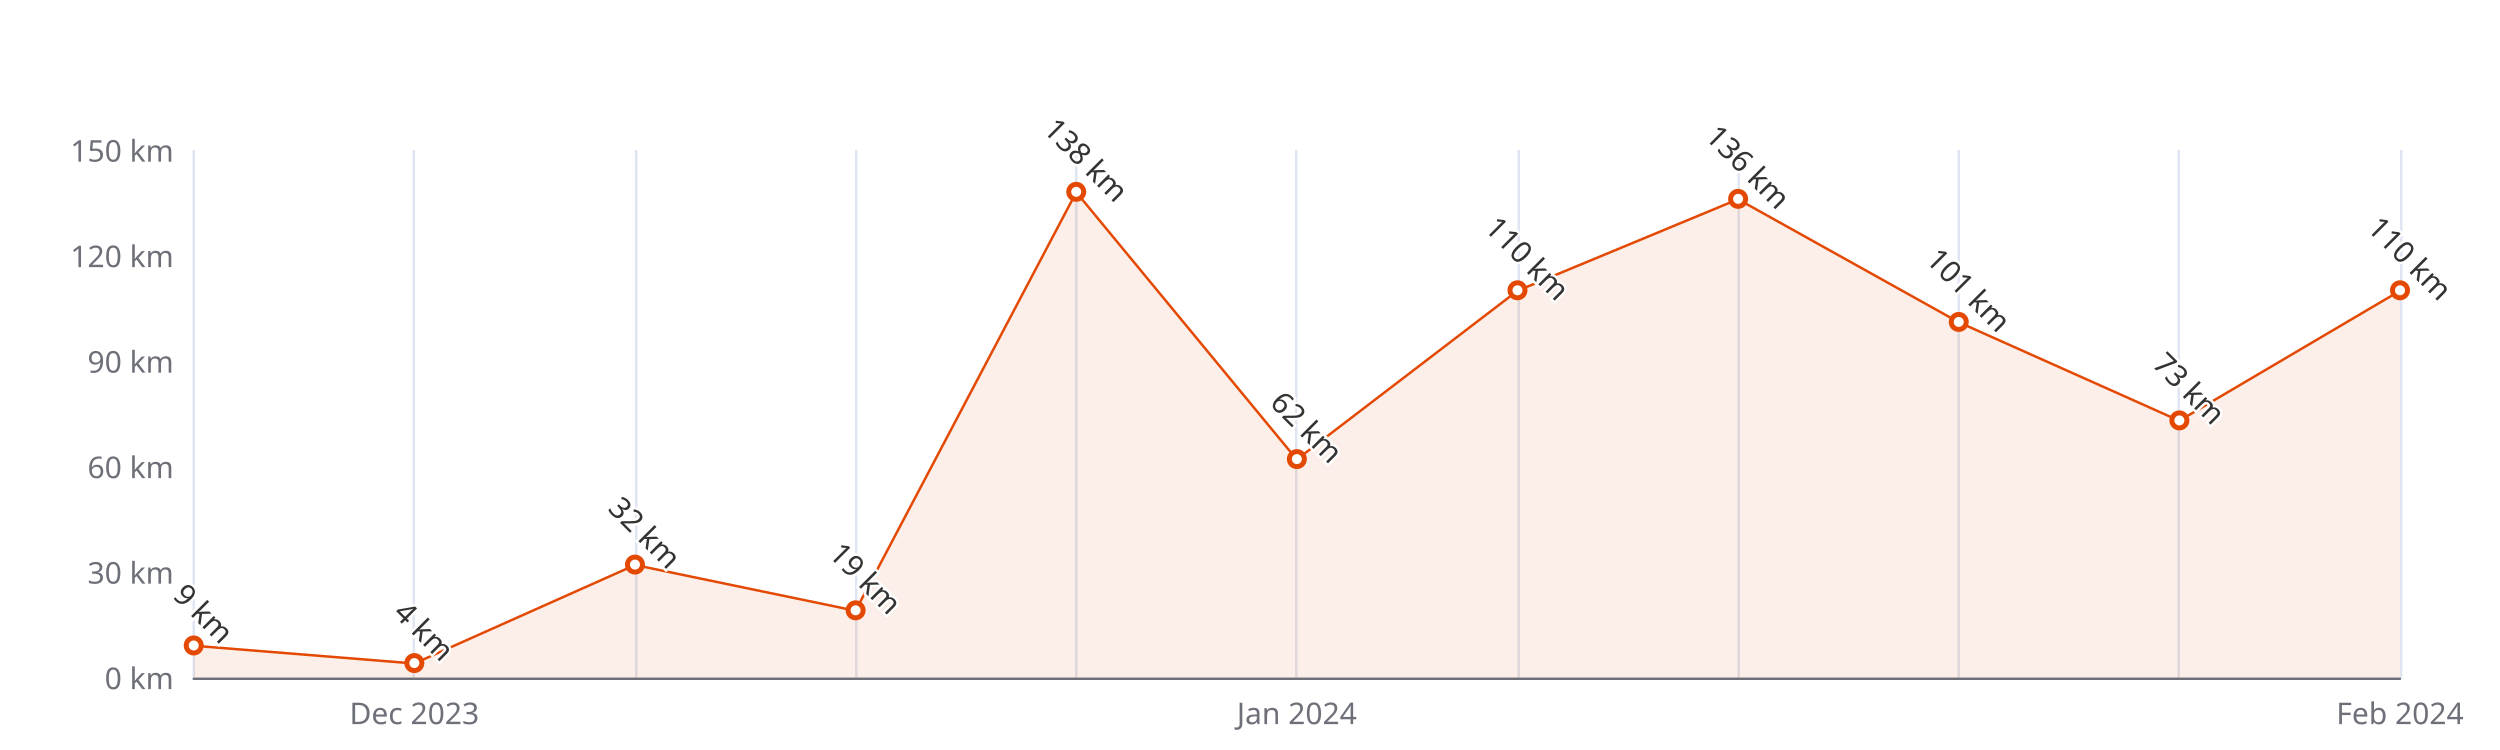
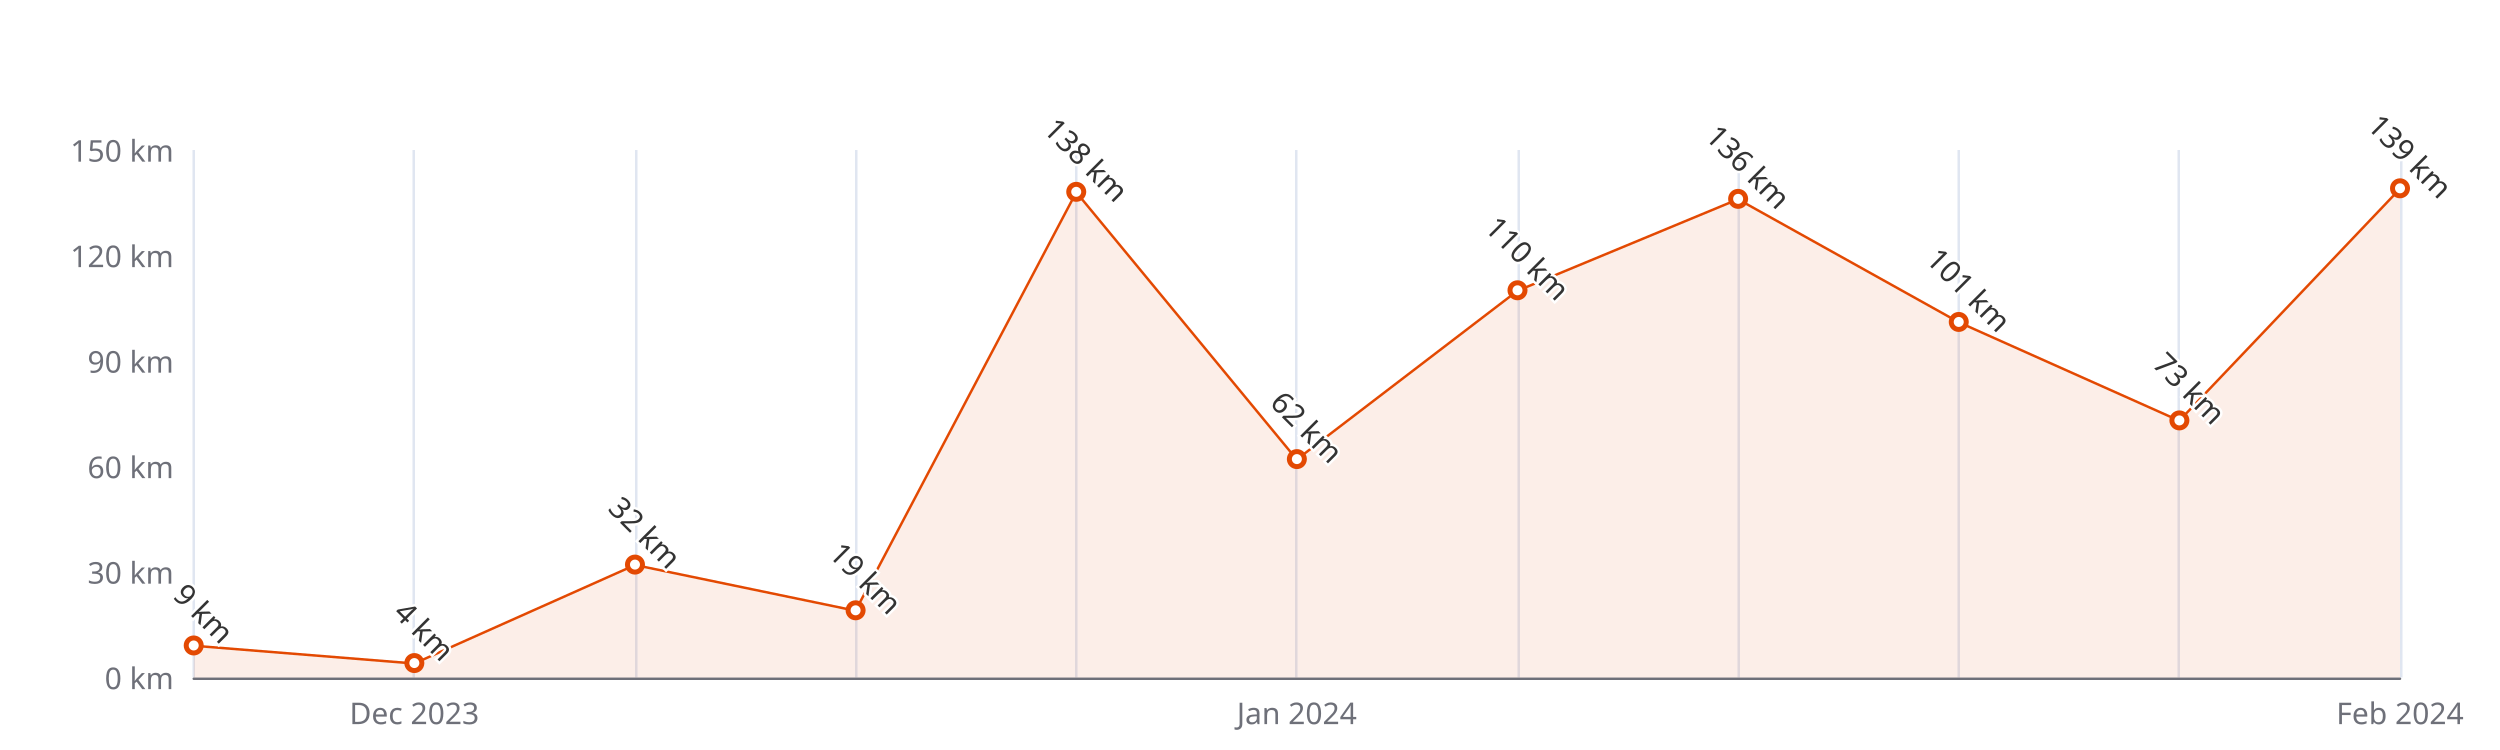
<svg xmlns="http://www.w3.org/2000/svg" width="1000" height="300" version="1.1" baseProfile="full" viewBox="0 0 1000 300">
  <rect width="1000" height="300" x="0" y="0" id="0" fill="#ffffff" />
  <path d="M77.5 60L77.5 271" fill="none" stroke="#E0E6F1" />
  <path d="M165.5 60L165.5 271" fill="none" stroke="#E0E6F1" />
  <path d="M254.5 60L254.5 271" fill="none" stroke="#E0E6F1" />
  <path d="M342.5 60L342.5 271" fill="none" stroke="#E0E6F1" />
  <path d="M430.5 60L430.5 271" fill="none" stroke="#E0E6F1" />
  <path d="M518.5 60L518.5 271" fill="none" stroke="#E0E6F1" />
  <path d="M607.5 60L607.5 271" fill="none" stroke="#E0E6F1" />
  <path d="M695.5 60L695.5 271" fill="none" stroke="#E0E6F1" />
  <path d="M783.5 60L783.5 271" fill="none" stroke="#E0E6F1" />
  <path d="M871.5 60L871.5 271" fill="none" stroke="#E0E6F1" />
  <path d="M960.5 60L960.5 271" fill="none" stroke="#E0E6F1" />
  <path d="M77.5 271.5L960 271.5" fill="none" stroke="#6E7079" stroke-linecap="round" />
  <text dominant-baseline="central" text-anchor="end" style="font-size:12px;font-family:sans-serif;" xml:space="preserve" transform="translate(69.48 271)" fill="#6E7079">0 km</text>
  <text dominant-baseline="central" text-anchor="end" style="font-size:12px;font-family:sans-serif;" xml:space="preserve" transform="translate(69.48 228.8)" fill="#6E7079">30 km</text>
  <text dominant-baseline="central" text-anchor="end" style="font-size:12px;font-family:sans-serif;" xml:space="preserve" transform="translate(69.48 186.6)" fill="#6E7079">60 km</text>
  <text dominant-baseline="central" text-anchor="end" style="font-size:12px;font-family:sans-serif;" xml:space="preserve" transform="translate(69.48 144.4)" fill="#6E7079">90 km</text>
  <text dominant-baseline="central" text-anchor="end" style="font-size:12px;font-family:sans-serif;" xml:space="preserve" transform="translate(69.48 102.2)" fill="#6E7079">120 km</text>
  <text dominant-baseline="central" text-anchor="end" style="font-size:12px;font-family:sans-serif;" xml:space="preserve" transform="translate(69.48 60)" fill="#6E7079">150 km</text>
  <text dominant-baseline="central" text-anchor="middle" style="font-size:12px;font-family:sans-serif;" xml:space="preserve" y="6" transform="translate(165.732 279)" fill="#6E7079">Dec 2023</text>
  <text dominant-baseline="central" text-anchor="middle" style="font-size:12px;font-family:sans-serif;" xml:space="preserve" y="6" transform="translate(518.74 279)" fill="#6E7079">Jan 2024</text>
  <text dominant-baseline="central" text-anchor="middle" style="font-size:12px;font-family:sans-serif;" xml:space="preserve" y="6" transform="translate(960 279)" fill="#6E7079">Feb 2024</text>
  <g clip-path="url(#zr5-c0)">
-     <path d="M77.5 258.3L165.7 265.4L254 226L342.2 244.3L430.5 76.9L518.7 183.8L607 116.3L695.2 79.7L783.5 128.9L871.7 168.3L960 116.3L960 271L871.7 271L783.5 271L695.2 271L607 271L518.7 271L430.5 271L342.2 271L254 271L165.7 271L77.5 271Z" fill="rgb(227,73,2)" fill-opacity="0.09" />
-     <path d="M77.5 258.3L165.7 265.4L254 226L342.2 244.3L430.5 76.9L518.7 183.8L607 116.3L695.2 79.7L783.5 128.9L871.7 168.3L960 116.3" fill="none" stroke="#E34902" stroke-linejoin="bevel" />
+     <path d="M77.5 258.3L165.7 265.4L254 226L342.2 244.3L430.5 76.9L518.7 183.8L607 116.3L695.2 79.7L783.5 128.9L871.7 168.3L960 75.5L960 271L871.7 271L783.5 271L695.2 271L607 271L518.7 271L430.5 271L342.2 271L254 271L165.7 271L77.5 271Z" fill="rgb(227,73,2)" fill-opacity="0.09" />
+     <path d="M77.5 258.3L165.7 265.4L254 226L342.2 244.3L430.5 76.9L518.7 183.8L607 116.3L695.2 79.7L783.5 128.9L871.7 168.3L960 75.5" fill="none" stroke="#E34902" stroke-linejoin="bevel" />
  </g>
  <path d="M1 0A1 1 0 1 1 1 -0.1A1 1 0 0 1 1 0" transform="matrix(3,0,0,3,77.48,258.34)" fill="#fff" stroke="#E34902" stroke-width="0.667" />
  <path d="M1 0A1 1 0 1 1 1 -0.1A1 1 0 0 1 1 0" transform="matrix(3,0,0,3,165.732,265.3733)" fill="#fff" stroke="#E34902" stroke-width="0.667" />
  <path d="M1 0A1 1 0 1 1 1 -0.1A1 1 0 0 1 1 0" transform="matrix(3,0,0,3,253.984,225.9867)" fill="#fff" stroke="#E34902" stroke-width="0.667" />
  <path d="M1 0A1 1 0 1 1 1 -0.1A1 1 0 0 1 1 0" transform="matrix(3,0,0,3,342.236,244.2733)" fill="#fff" stroke="#E34902" stroke-width="0.667" />
  <path d="M1 0A1 1 0 1 1 1 -0.1A1 1 0 0 1 1 0" transform="matrix(3,0,0,3,430.488,76.88)" fill="#fff" stroke="#E34902" stroke-width="0.667" />
  <path d="M1 0A1 1 0 1 1 1 -0.1A1 1 0 0 1 1 0" transform="matrix(3,0,0,3,518.74,183.7867)" fill="#fff" stroke="#E34902" stroke-width="0.667" />
  <path d="M1 0A1 1 0 1 1 1 -0.1A1 1 0 0 1 1 0" transform="matrix(3,0,0,3,606.992,116.2667)" fill="#fff" stroke="#E34902" stroke-width="0.667" />
  <path d="M1 0A1 1 0 1 1 1 -0.1A1 1 0 0 1 1 0" transform="matrix(3,0,0,3,695.244,79.6933)" fill="#fff" stroke="#E34902" stroke-width="0.667" />
  <path d="M1 0A1 1 0 1 1 1 -0.1A1 1 0 0 1 1 0" transform="matrix(3,0,0,3,783.496,128.9267)" fill="#fff" stroke="#E34902" stroke-width="0.667" />
  <path d="M1 0A1 1 0 1 1 1 -0.1A1 1 0 0 1 1 0" transform="matrix(3,0,0,3,871.748,168.3133)" fill="#fff" stroke="#E34902" stroke-width="0.667" />
-   <path d="M1 0A1 1 0 1 1 1 -0.1A1 1 0 0 1 1 0" transform="matrix(3,0,0,3,960,116.2667)" fill="#fff" stroke="#E34902" stroke-width="0.667" />
+   <path d="M1 0A1 1 0 1 1 1 -0.1A1 1 0 0 1 1 0" transform="matrix(3,0,0,3,960,75.4733)" fill="#fff" stroke="#E34902" stroke-width="0.667" />
  <text dominant-baseline="central" text-anchor="middle" style="font-size:12px;font-family:sans-serif;" xml:space="preserve" y="-6" transform="matrix(0.707,0.707,-0.707,0.707,77.48,249.34)" fill="#333" stroke="rgb(255,255,255)" stroke-width="2" paint-order="stroke" stroke-miterlimit="2">9 km</text>
  <text dominant-baseline="central" text-anchor="middle" style="font-size:12px;font-family:sans-serif;" xml:space="preserve" y="-6" transform="matrix(0.707,0.707,-0.707,0.707,165.732,256.3733)" fill="#333" stroke="rgb(255,255,255)" stroke-width="2" paint-order="stroke" stroke-miterlimit="2">4 km</text>
  <text dominant-baseline="central" text-anchor="middle" style="font-size:12px;font-family:sans-serif;" xml:space="preserve" y="-6" transform="matrix(0.707,0.707,-0.707,0.707,253.984,216.9867)" fill="#333" stroke="rgb(255,255,255)" stroke-width="2" paint-order="stroke" stroke-miterlimit="2">32 km</text>
  <text dominant-baseline="central" text-anchor="middle" style="font-size:12px;font-family:sans-serif;" xml:space="preserve" y="-6" transform="matrix(0.707,0.707,-0.707,0.707,342.236,235.2733)" fill="#333" stroke="rgb(255,255,255)" stroke-width="2" paint-order="stroke" stroke-miterlimit="2">19 km</text>
  <text dominant-baseline="central" text-anchor="middle" style="font-size:12px;font-family:sans-serif;" xml:space="preserve" y="-6" transform="matrix(0.707,0.707,-0.707,0.707,430.488,67.88)" fill="#333" stroke="rgb(255,255,255)" stroke-width="2" paint-order="stroke" stroke-miterlimit="2">138 km</text>
  <text dominant-baseline="central" text-anchor="middle" style="font-size:12px;font-family:sans-serif;" xml:space="preserve" y="-6" transform="matrix(0.707,0.707,-0.707,0.707,518.74,174.7867)" fill="#333" stroke="rgb(255,255,255)" stroke-width="2" paint-order="stroke" stroke-miterlimit="2">62 km</text>
  <text dominant-baseline="central" text-anchor="middle" style="font-size:12px;font-family:sans-serif;" xml:space="preserve" y="-6" transform="matrix(0.707,0.707,-0.707,0.707,606.992,107.2667)" fill="#333" stroke="rgb(255,255,255)" stroke-width="2" paint-order="stroke" stroke-miterlimit="2">110 km</text>
  <text dominant-baseline="central" text-anchor="middle" style="font-size:12px;font-family:sans-serif;" xml:space="preserve" y="-6" transform="matrix(0.707,0.707,-0.707,0.707,695.244,70.6933)" fill="#333" stroke="rgb(255,255,255)" stroke-width="2" paint-order="stroke" stroke-miterlimit="2">136 km</text>
  <text dominant-baseline="central" text-anchor="middle" style="font-size:12px;font-family:sans-serif;" xml:space="preserve" y="-6" transform="matrix(0.707,0.707,-0.707,0.707,783.496,119.9267)" fill="#333" stroke="rgb(255,255,255)" stroke-width="2" paint-order="stroke" stroke-miterlimit="2">101 km</text>
  <text dominant-baseline="central" text-anchor="middle" style="font-size:12px;font-family:sans-serif;" xml:space="preserve" y="-6" transform="matrix(0.707,0.707,-0.707,0.707,871.748,159.3133)" fill="#333" stroke="rgb(255,255,255)" stroke-width="2" paint-order="stroke" stroke-miterlimit="2">73 km</text>
-   <text dominant-baseline="central" text-anchor="middle" style="font-size:12px;font-family:sans-serif;" xml:space="preserve" y="-6" transform="matrix(0.707,0.707,-0.707,0.707,960,107.2667)" fill="#333" stroke="rgb(255,255,255)" stroke-width="2" paint-order="stroke" stroke-miterlimit="2">110 km</text>
+   <text dominant-baseline="central" text-anchor="middle" style="font-size:12px;font-family:sans-serif;" xml:space="preserve" y="-6" transform="matrix(0.707,0.707,-0.707,0.707,960,66.4733)" fill="#333" stroke="rgb(255,255,255)" stroke-width="2" paint-order="stroke" stroke-miterlimit="2">139 km</text>
  <defs>
    <clipPath id="zr5-c0">
      <path d="M76 59.5l884 0l0 212l-884 0Z" fill="#000" />
    </clipPath>
  </defs>
</svg>
